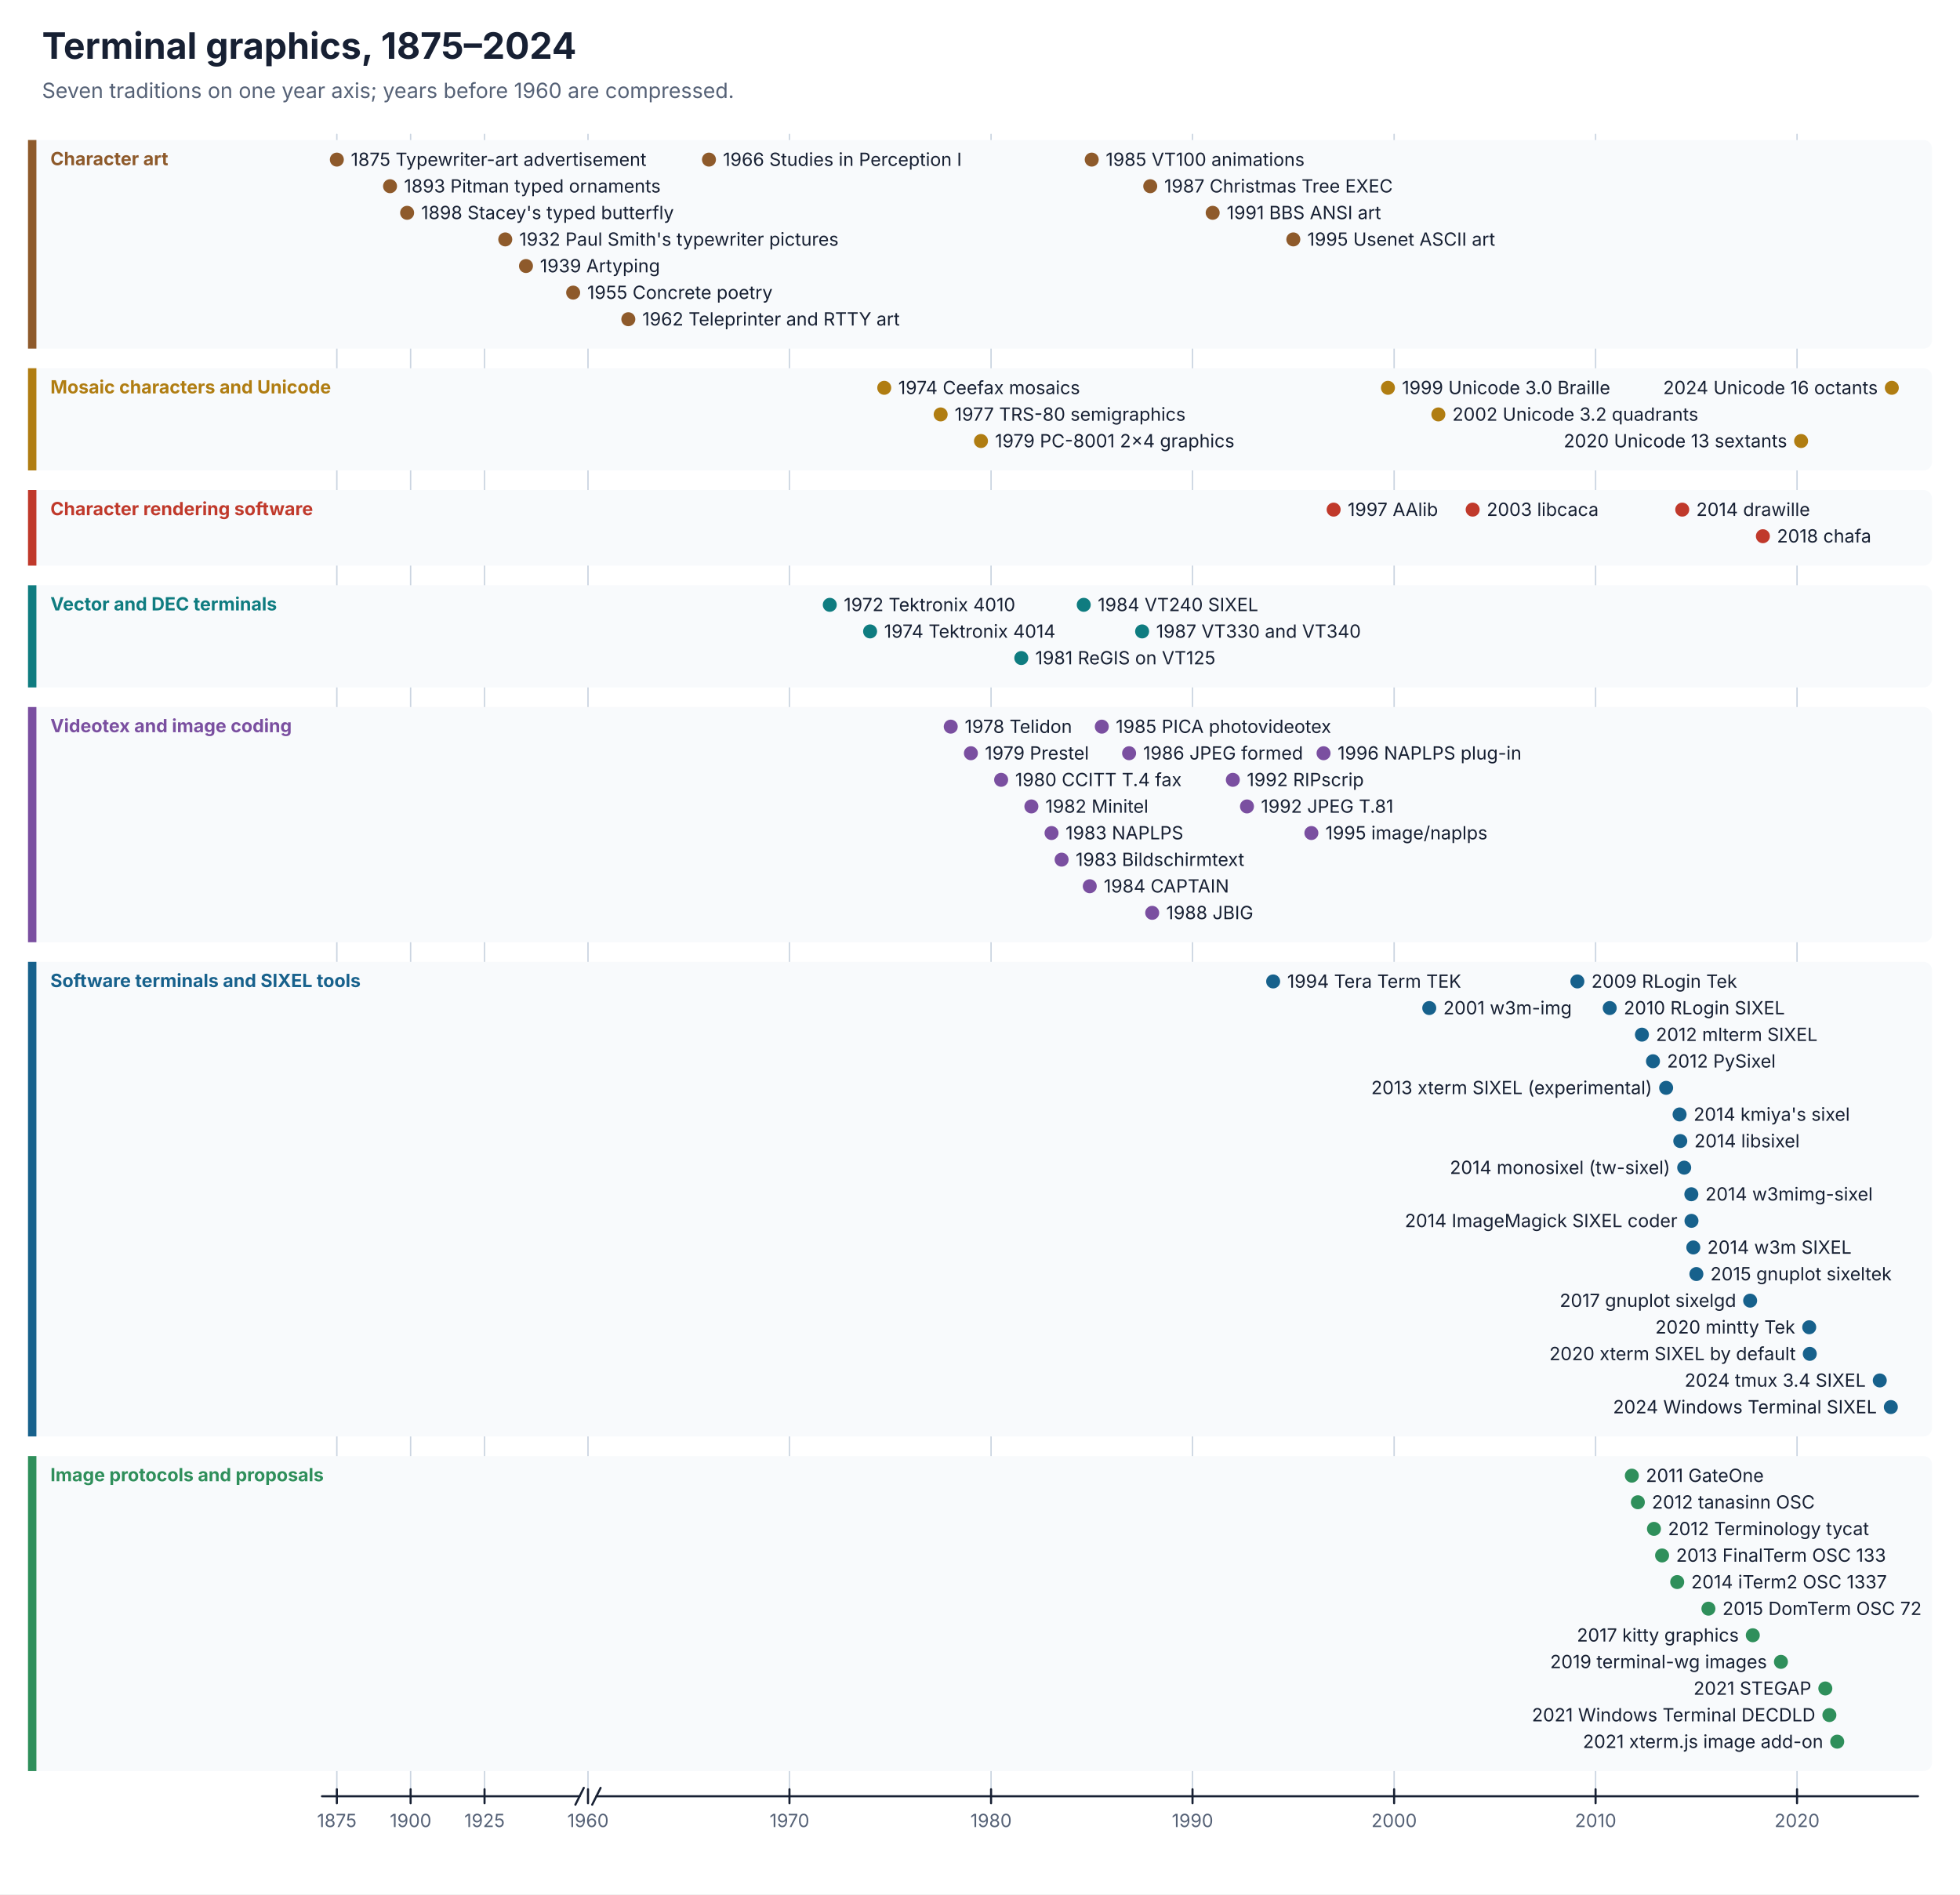
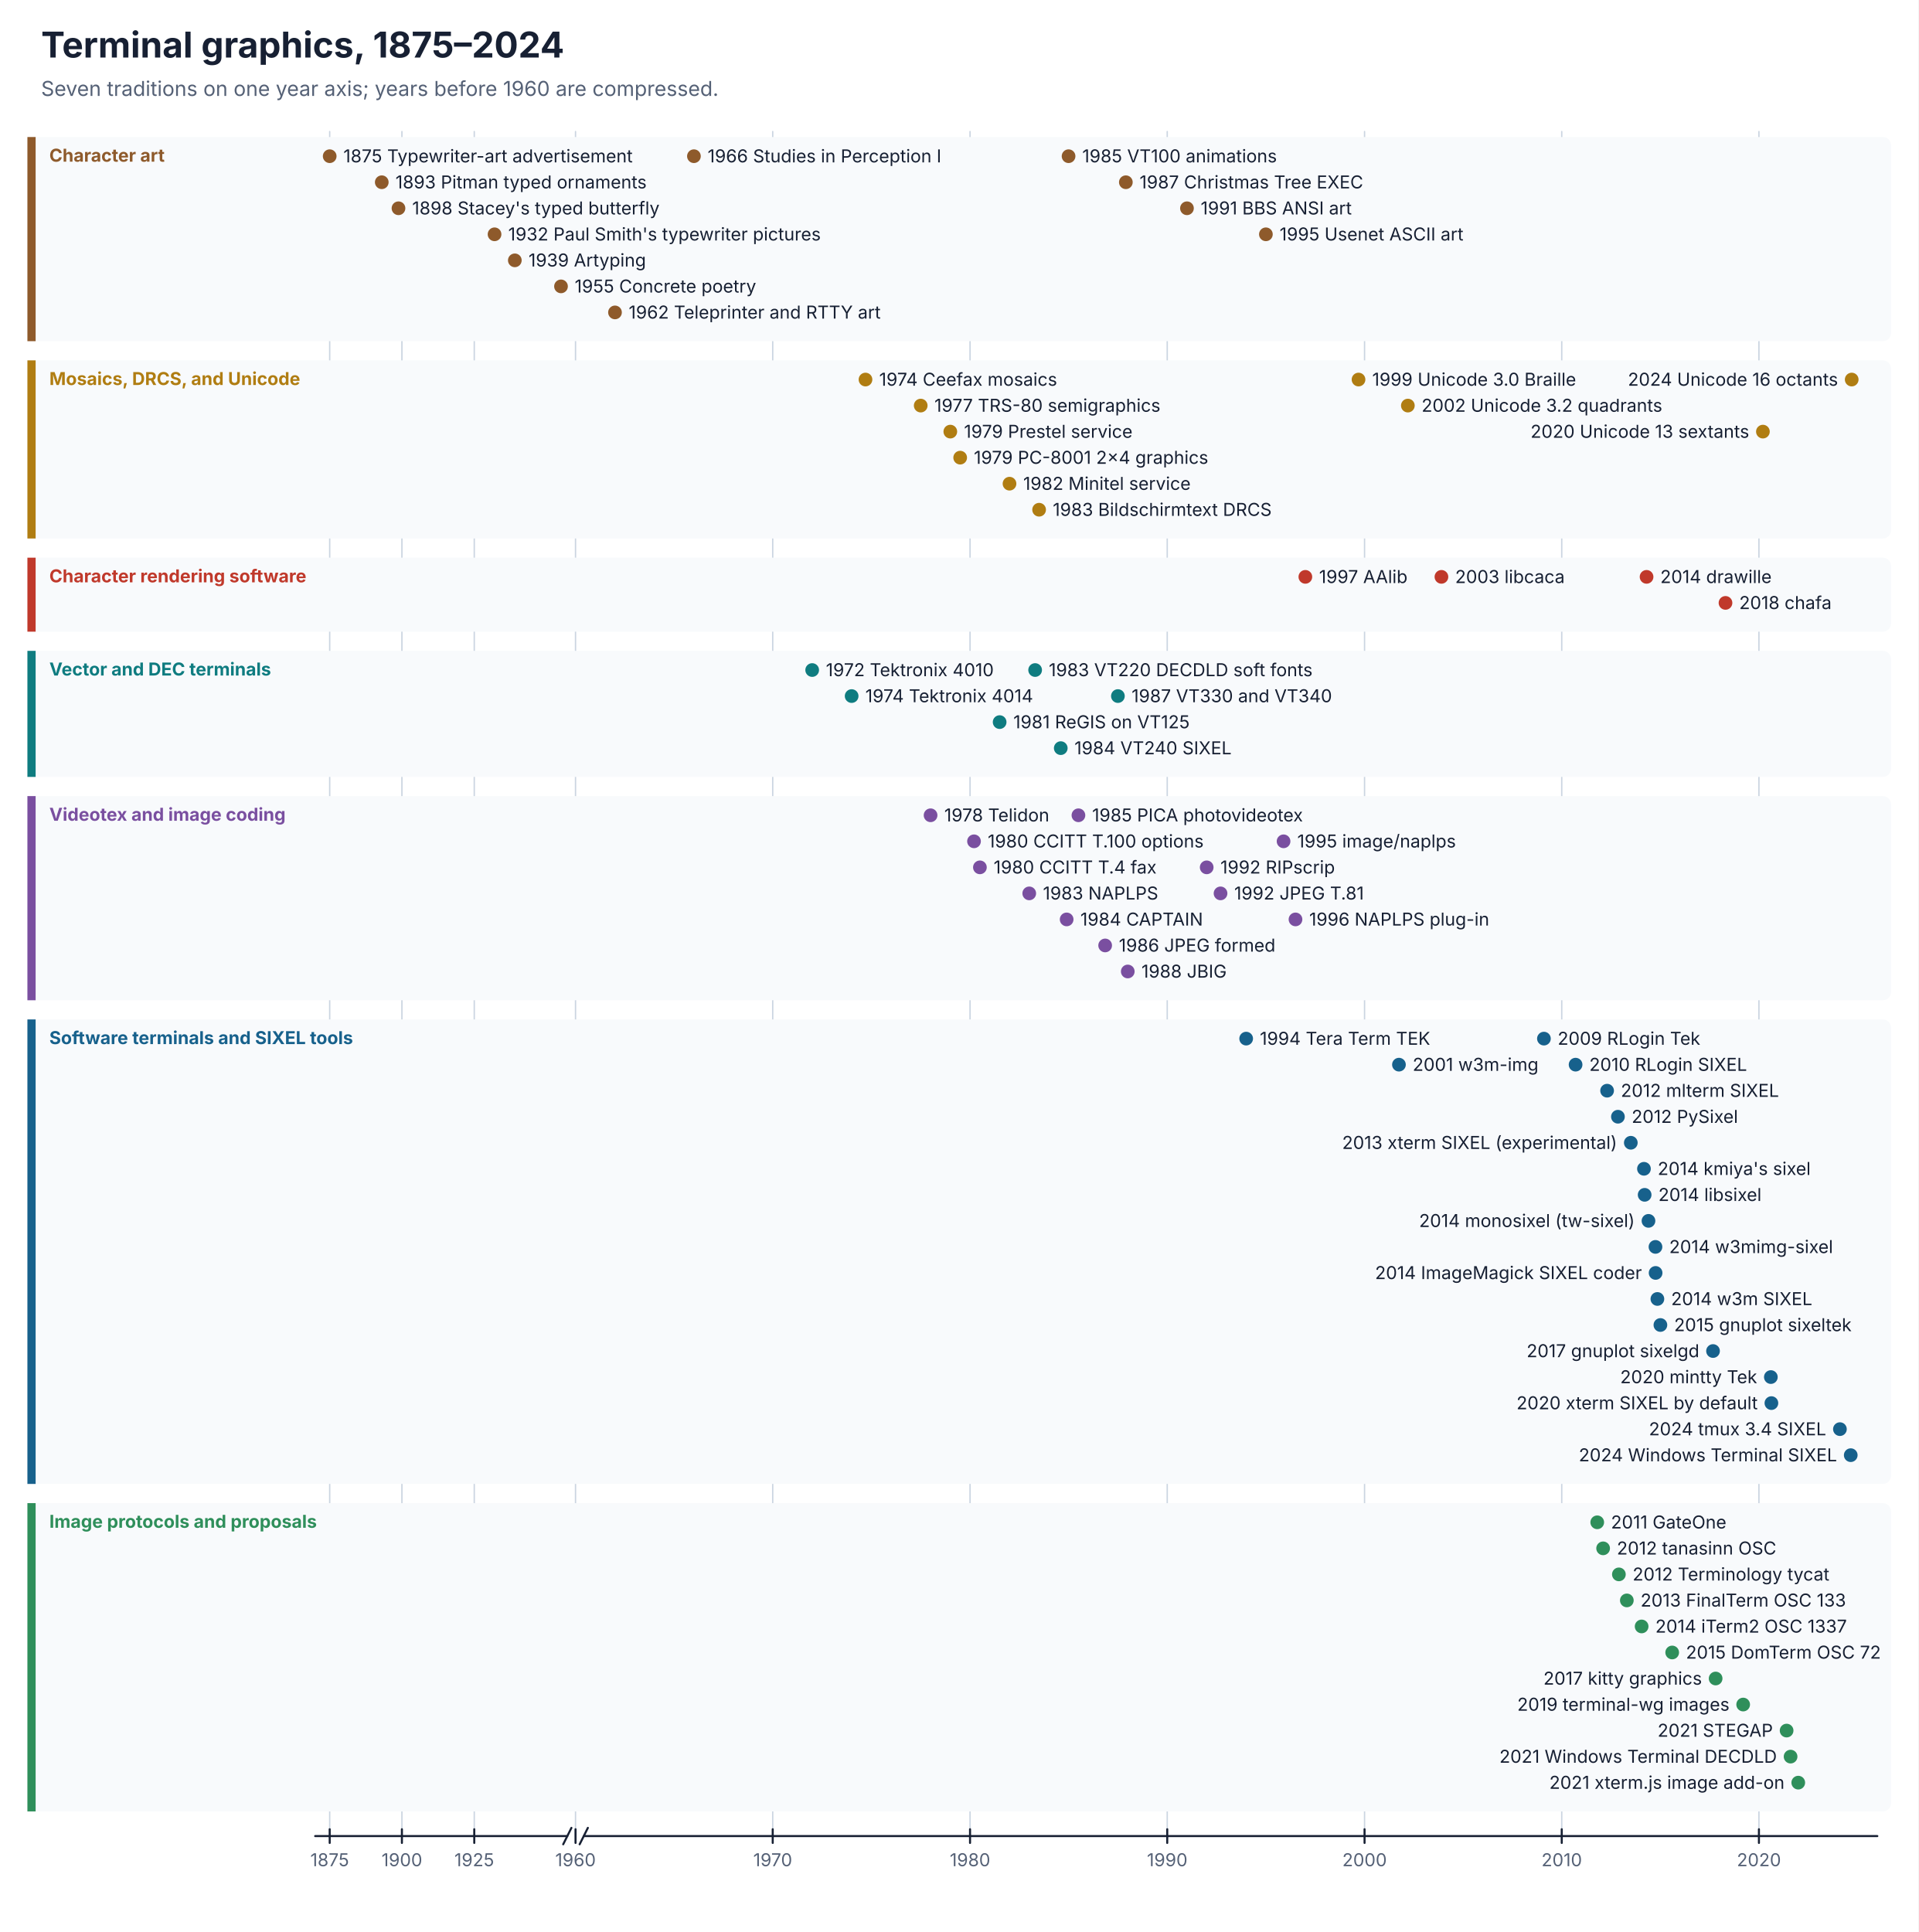
- <svg xmlns="http://www.w3.org/2000/svg" width="1400" height="1353" viewBox="0 0 1400 1353" role="img" aria-labelledby="figure-title figure-description">
+ <svg xmlns="http://www.w3.org/2000/svg" width="1400" height="1410" viewBox="0 0 1400 1410" role="img" aria-labelledby="figure-title figure-description">
  <defs>
    <marker id="arrow-blue" viewBox="0 0 10 10" refX="9" refY="5" markerWidth="7" markerHeight="7" orient="auto-start-reverse">
      <path d="M 0 0 L 10 5 L 0 10 z" fill="context-stroke" />
    </marker>
    <marker id="arrow-magenta" viewBox="0 0 10 10" refX="9" refY="5" markerWidth="7" markerHeight="7" orient="auto-start-reverse">
      <path d="M 0 0 L 10 5 L 0 10 z" fill="context-stroke" />
    </marker>
    <marker id="arrow-gold" viewBox="0 0 10 10" refX="9" refY="5" markerWidth="7" markerHeight="7" orient="auto-start-reverse">
      <path d="M 0 0 L 10 5 L 0 10 z" fill="context-stroke" />
    </marker>
    <filter id="card-shadow" x="-10%" y="-10%" width="120%" height="130%">
      <feDropShadow dx="0" dy="5" stdDeviation="7" flood-color="#172033" flood-opacity="0.10" />
    </filter>
  </defs>
-   <rect x="0.0" y="0.0" width="1400.0" height="1353.0" fill="#FFFFFF" stroke="none" />
+   <rect x="0.0" y="0.0" width="1400.0" height="1410.0" fill="#FFFFFF" stroke="none" />
  <text x="30.0" y="42.0" fill="#172033" font-size="26" font-weight="700" font-family="system-ui, -apple-system, sans-serif" text-anchor="start">Terminal graphics, 1875–2024</text>
  <text x="30.0" y="70.0" fill="#556176" font-size="15" font-weight="400" font-family="system-ui, -apple-system, sans-serif" text-anchor="start">Seven traditions on one year axis; years before 1960 are compressed.</text>
-   <line x1="240.6" y1="96.0" x2="240.6" y2="1283.0" stroke="#CBD5E1" stroke-width="1.0" stroke-linecap="round" />
-   <line x1="240.6" y1="1278.0" x2="240.6" y2="1288.0" stroke="#172033" stroke-width="1.5" stroke-linecap="round" />
-   <text x="240.6" y="1305.0" fill="#556176" font-size="13" font-weight="400" font-family="system-ui, -apple-system, sans-serif" text-anchor="middle">1875</text>
-   <line x1="293.3" y1="96.0" x2="293.3" y2="1283.0" stroke="#CBD5E1" stroke-width="1.0" stroke-linecap="round" />
-   <line x1="293.3" y1="1278.0" x2="293.3" y2="1288.0" stroke="#172033" stroke-width="1.5" stroke-linecap="round" />
-   <text x="293.3" y="1305.0" fill="#556176" font-size="13" font-weight="400" font-family="system-ui, -apple-system, sans-serif" text-anchor="middle">1900</text>
-   <line x1="346.1" y1="96.0" x2="346.1" y2="1283.0" stroke="#CBD5E1" stroke-width="1.0" stroke-linecap="round" />
-   <line x1="346.1" y1="1278.0" x2="346.1" y2="1288.0" stroke="#172033" stroke-width="1.5" stroke-linecap="round" />
-   <text x="346.1" y="1305.0" fill="#556176" font-size="13" font-weight="400" font-family="system-ui, -apple-system, sans-serif" text-anchor="middle">1925</text>
-   <line x1="420.0" y1="96.0" x2="420.0" y2="1283.0" stroke="#CBD5E1" stroke-width="1.0" stroke-linecap="round" />
-   <line x1="420.0" y1="1278.0" x2="420.0" y2="1288.0" stroke="#172033" stroke-width="1.5" stroke-linecap="round" />
-   <text x="420.0" y="1305.0" fill="#556176" font-size="13" font-weight="400" font-family="system-ui, -apple-system, sans-serif" text-anchor="middle">1960</text>
-   <line x1="563.9" y1="96.0" x2="563.9" y2="1283.0" stroke="#CBD5E1" stroke-width="1.0" stroke-linecap="round" />
-   <line x1="563.9" y1="1278.0" x2="563.9" y2="1288.0" stroke="#172033" stroke-width="1.5" stroke-linecap="round" />
-   <text x="563.9" y="1305.0" fill="#556176" font-size="13" font-weight="400" font-family="system-ui, -apple-system, sans-serif" text-anchor="middle">1970</text>
-   <line x1="707.9" y1="96.0" x2="707.9" y2="1283.0" stroke="#CBD5E1" stroke-width="1.0" stroke-linecap="round" />
-   <line x1="707.9" y1="1278.0" x2="707.9" y2="1288.0" stroke="#172033" stroke-width="1.5" stroke-linecap="round" />
-   <text x="707.9" y="1305.0" fill="#556176" font-size="13" font-weight="400" font-family="system-ui, -apple-system, sans-serif" text-anchor="middle">1980</text>
-   <line x1="851.8" y1="96.0" x2="851.8" y2="1283.0" stroke="#CBD5E1" stroke-width="1.0" stroke-linecap="round" />
-   <line x1="851.8" y1="1278.0" x2="851.8" y2="1288.0" stroke="#172033" stroke-width="1.5" stroke-linecap="round" />
-   <text x="851.8" y="1305.0" fill="#556176" font-size="13" font-weight="400" font-family="system-ui, -apple-system, sans-serif" text-anchor="middle">1990</text>
-   <line x1="995.8" y1="96.0" x2="995.8" y2="1283.0" stroke="#CBD5E1" stroke-width="1.0" stroke-linecap="round" />
-   <line x1="995.8" y1="1278.0" x2="995.8" y2="1288.0" stroke="#172033" stroke-width="1.5" stroke-linecap="round" />
-   <text x="995.8" y="1305.0" fill="#556176" font-size="13" font-weight="400" font-family="system-ui, -apple-system, sans-serif" text-anchor="middle">2000</text>
-   <line x1="1139.7" y1="96.0" x2="1139.7" y2="1283.0" stroke="#CBD5E1" stroke-width="1.0" stroke-linecap="round" />
-   <line x1="1139.7" y1="1278.0" x2="1139.7" y2="1288.0" stroke="#172033" stroke-width="1.5" stroke-linecap="round" />
-   <text x="1139.7" y="1305.0" fill="#556176" font-size="13" font-weight="400" font-family="system-ui, -apple-system, sans-serif" text-anchor="middle">2010</text>
-   <line x1="1283.6" y1="96.0" x2="1283.6" y2="1283.0" stroke="#CBD5E1" stroke-width="1.0" stroke-linecap="round" />
-   <line x1="1283.6" y1="1278.0" x2="1283.6" y2="1288.0" stroke="#172033" stroke-width="1.5" stroke-linecap="round" />
-   <text x="1283.6" y="1305.0" fill="#556176" font-size="13" font-weight="400" font-family="system-ui, -apple-system, sans-serif" text-anchor="middle">2020</text>
-   <line x1="230.0" y1="1283.0" x2="414.0" y2="1283.0" stroke="#172033" stroke-width="1.5" stroke-linecap="round" />
-   <line x1="426.0" y1="1283.0" x2="1370.0" y2="1283.0" stroke="#172033" stroke-width="1.5" stroke-linecap="round" />
-   <line x1="411.0" y1="1289.0" x2="417.0" y2="1277.0" stroke="#172033" stroke-width="1.5" stroke-linecap="round" />
-   <line x1="423.0" y1="1289.0" x2="429.0" y2="1277.0" stroke="#172033" stroke-width="1.5" stroke-linecap="round" />
+   <line x1="240.6" y1="96.0" x2="240.6" y2="1340.0" stroke="#CBD5E1" stroke-width="1.0" stroke-linecap="round" />
+   <line x1="240.6" y1="1335.0" x2="240.6" y2="1345.0" stroke="#172033" stroke-width="1.5" stroke-linecap="round" />
+   <text x="240.6" y="1362.0" fill="#556176" font-size="13" font-weight="400" font-family="system-ui, -apple-system, sans-serif" text-anchor="middle">1875</text>
+   <line x1="293.3" y1="96.0" x2="293.3" y2="1340.0" stroke="#CBD5E1" stroke-width="1.0" stroke-linecap="round" />
+   <line x1="293.3" y1="1335.0" x2="293.3" y2="1345.0" stroke="#172033" stroke-width="1.5" stroke-linecap="round" />
+   <text x="293.3" y="1362.0" fill="#556176" font-size="13" font-weight="400" font-family="system-ui, -apple-system, sans-serif" text-anchor="middle">1900</text>
+   <line x1="346.1" y1="96.0" x2="346.1" y2="1340.0" stroke="#CBD5E1" stroke-width="1.0" stroke-linecap="round" />
+   <line x1="346.1" y1="1335.0" x2="346.1" y2="1345.0" stroke="#172033" stroke-width="1.5" stroke-linecap="round" />
+   <text x="346.1" y="1362.0" fill="#556176" font-size="13" font-weight="400" font-family="system-ui, -apple-system, sans-serif" text-anchor="middle">1925</text>
+   <line x1="420.0" y1="96.0" x2="420.0" y2="1340.0" stroke="#CBD5E1" stroke-width="1.0" stroke-linecap="round" />
+   <line x1="420.0" y1="1335.0" x2="420.0" y2="1345.0" stroke="#172033" stroke-width="1.5" stroke-linecap="round" />
+   <text x="420.0" y="1362.0" fill="#556176" font-size="13" font-weight="400" font-family="system-ui, -apple-system, sans-serif" text-anchor="middle">1960</text>
+   <line x1="563.9" y1="96.0" x2="563.9" y2="1340.0" stroke="#CBD5E1" stroke-width="1.0" stroke-linecap="round" />
+   <line x1="563.9" y1="1335.0" x2="563.9" y2="1345.0" stroke="#172033" stroke-width="1.5" stroke-linecap="round" />
+   <text x="563.9" y="1362.0" fill="#556176" font-size="13" font-weight="400" font-family="system-ui, -apple-system, sans-serif" text-anchor="middle">1970</text>
+   <line x1="707.9" y1="96.0" x2="707.9" y2="1340.0" stroke="#CBD5E1" stroke-width="1.0" stroke-linecap="round" />
+   <line x1="707.9" y1="1335.0" x2="707.9" y2="1345.0" stroke="#172033" stroke-width="1.5" stroke-linecap="round" />
+   <text x="707.9" y="1362.0" fill="#556176" font-size="13" font-weight="400" font-family="system-ui, -apple-system, sans-serif" text-anchor="middle">1980</text>
+   <line x1="851.8" y1="96.0" x2="851.8" y2="1340.0" stroke="#CBD5E1" stroke-width="1.0" stroke-linecap="round" />
+   <line x1="851.8" y1="1335.0" x2="851.8" y2="1345.0" stroke="#172033" stroke-width="1.5" stroke-linecap="round" />
+   <text x="851.8" y="1362.0" fill="#556176" font-size="13" font-weight="400" font-family="system-ui, -apple-system, sans-serif" text-anchor="middle">1990</text>
+   <line x1="995.8" y1="96.0" x2="995.8" y2="1340.0" stroke="#CBD5E1" stroke-width="1.0" stroke-linecap="round" />
+   <line x1="995.8" y1="1335.0" x2="995.8" y2="1345.0" stroke="#172033" stroke-width="1.5" stroke-linecap="round" />
+   <text x="995.8" y="1362.0" fill="#556176" font-size="13" font-weight="400" font-family="system-ui, -apple-system, sans-serif" text-anchor="middle">2000</text>
+   <line x1="1139.7" y1="96.0" x2="1139.7" y2="1340.0" stroke="#CBD5E1" stroke-width="1.0" stroke-linecap="round" />
+   <line x1="1139.7" y1="1335.0" x2="1139.7" y2="1345.0" stroke="#172033" stroke-width="1.5" stroke-linecap="round" />
+   <text x="1139.7" y="1362.0" fill="#556176" font-size="13" font-weight="400" font-family="system-ui, -apple-system, sans-serif" text-anchor="middle">2010</text>
+   <line x1="1283.6" y1="96.0" x2="1283.6" y2="1340.0" stroke="#CBD5E1" stroke-width="1.0" stroke-linecap="round" />
+   <line x1="1283.6" y1="1335.0" x2="1283.6" y2="1345.0" stroke="#172033" stroke-width="1.5" stroke-linecap="round" />
+   <text x="1283.6" y="1362.0" fill="#556176" font-size="13" font-weight="400" font-family="system-ui, -apple-system, sans-serif" text-anchor="middle">2020</text>
+   <line x1="230.0" y1="1340.0" x2="414.0" y2="1340.0" stroke="#172033" stroke-width="1.5" stroke-linecap="round" />
+   <line x1="426.0" y1="1340.0" x2="1370.0" y2="1340.0" stroke="#172033" stroke-width="1.5" stroke-linecap="round" />
+   <line x1="411.0" y1="1346.0" x2="417.0" y2="1334.0" stroke="#172033" stroke-width="1.5" stroke-linecap="round" />
+   <line x1="423.0" y1="1346.0" x2="429.0" y2="1334.0" stroke="#172033" stroke-width="1.5" stroke-linecap="round" />
  <rect x="20.0" y="100.0" width="1360.0" height="149.0" rx="6.0" fill="#f8fafc" stroke="none" />
  <rect x="20.0" y="100.0" width="6.0" height="149.0" fill="#8e5a2b" />
  <text x="36.0" y="118.0" fill="#8e5a2b" font-size="13" font-weight="700" font-family="system-ui, -apple-system, sans-serif" text-anchor="start">Character art</text>
  <circle cx="240.6" cy="114.0" r="5" fill="#8e5a2b" />
  <text x="250.6" y="118.5" fill="#172033" font-size="13" font-weight="400" font-family="system-ui, -apple-system, sans-serif" text-anchor="start">1875 Typewriter-art advertisement</text>
  <circle cx="278.6" cy="133.0" r="5" fill="#8e5a2b" />
  <text x="288.6" y="137.5" fill="#172033" font-size="13" font-weight="400" font-family="system-ui, -apple-system, sans-serif" text-anchor="start">1893 Pitman typed ornaments</text>
  <circle cx="290.8" cy="152.0" r="5" fill="#8e5a2b" />
  <text x="300.8" y="156.5" fill="#172033" font-size="13" font-weight="400" font-family="system-ui, -apple-system, sans-serif" text-anchor="start">1898 Stacey's typed butterfly</text>
  <circle cx="360.9" cy="171.0" r="5" fill="#8e5a2b" />
  <text x="370.9" y="175.5" fill="#172033" font-size="13" font-weight="400" font-family="system-ui, -apple-system, sans-serif" text-anchor="start">1932 Paul Smith's typewriter pictures</text>
  <circle cx="375.7" cy="190.0" r="5" fill="#8e5a2b" />
  <text x="385.7" y="194.5" fill="#172033" font-size="13" font-weight="400" font-family="system-ui, -apple-system, sans-serif" text-anchor="start">1939 Artyping</text>
  <circle cx="409.4" cy="209.0" r="5" fill="#8e5a2b" />
  <text x="419.4" y="213.5" fill="#172033" font-size="13" font-weight="400" font-family="system-ui, -apple-system, sans-serif" text-anchor="start">1955 Concrete poetry</text>
  <circle cx="448.8" cy="228.0" r="5" fill="#8e5a2b" />
  <text x="458.8" y="232.5" fill="#172033" font-size="13" font-weight="400" font-family="system-ui, -apple-system, sans-serif" text-anchor="start">1962 Teleprinter and RTTY art</text>
  <circle cx="506.4" cy="114.0" r="5" fill="#8e5a2b" />
  <text x="516.4" y="118.5" fill="#172033" font-size="13" font-weight="400" font-family="system-ui, -apple-system, sans-serif" text-anchor="start">1966 Studies in Perception I</text>
  <circle cx="779.8" cy="114.0" r="5" fill="#8e5a2b" />
  <text x="789.8" y="118.5" fill="#172033" font-size="13" font-weight="400" font-family="system-ui, -apple-system, sans-serif" text-anchor="start">1985 VT100 animations</text>
  <circle cx="821.6" cy="133.0" r="5" fill="#8e5a2b" />
  <text x="831.6" y="137.5" fill="#172033" font-size="13" font-weight="400" font-family="system-ui, -apple-system, sans-serif" text-anchor="start">1987 Christmas Tree EXEC</text>
  <circle cx="866.2" cy="152.0" r="5" fill="#8e5a2b" />
  <text x="876.2" y="156.5" fill="#172033" font-size="13" font-weight="400" font-family="system-ui, -apple-system, sans-serif" text-anchor="start">1991 BBS ANSI art</text>
  <circle cx="923.8" cy="171.0" r="5" fill="#8e5a2b" />
  <text x="933.8" y="175.5" fill="#172033" font-size="13" font-weight="400" font-family="system-ui, -apple-system, sans-serif" text-anchor="start">1995 Usenet ASCII art</text>
-   <rect x="20.0" y="263.0" width="1360.0" height="73.0" rx="6.0" fill="#f8fafc" stroke="none" />
-   <rect x="20.0" y="263.0" width="6.0" height="73.0" fill="#b07d12" />
-   <text x="36.0" y="281.0" fill="#b07d12" font-size="13" font-weight="700" font-family="system-ui, -apple-system, sans-serif" text-anchor="start">Mosaic characters and Unicode</text>
+   <rect x="20.0" y="263.0" width="1360.0" height="130.0" rx="6.0" fill="#f8fafc" stroke="none" />
+   <rect x="20.0" y="263.0" width="6.0" height="130.0" fill="#b07d12" />
+   <text x="36.0" y="281.0" fill="#b07d12" font-size="13" font-weight="700" font-family="system-ui, -apple-system, sans-serif" text-anchor="start">Mosaics, DRCS, and Unicode</text>
  <circle cx="631.6" cy="277.0" r="5" fill="#b07d12" />
  <text x="641.6" y="281.5" fill="#172033" font-size="13" font-weight="400" font-family="system-ui, -apple-system, sans-serif" text-anchor="start">1974 Ceefax mosaics</text>
  <circle cx="671.9" cy="296.0" r="5" fill="#b07d12" />
  <text x="681.9" y="300.5" fill="#172033" font-size="13" font-weight="400" font-family="system-ui, -apple-system, sans-serif" text-anchor="start">1977 TRS-80 semigraphics</text>
-   <circle cx="700.7" cy="315.0" r="5" fill="#b07d12" />
-   <text x="710.7" y="319.5" fill="#172033" font-size="13" font-weight="400" font-family="system-ui, -apple-system, sans-serif" text-anchor="start">1979 PC-8001 2×4 graphics</text>
+   <circle cx="693.5" cy="315.0" r="5" fill="#b07d12" />
+   <text x="703.5" y="319.5" fill="#172033" font-size="13" font-weight="400" font-family="system-ui, -apple-system, sans-serif" text-anchor="start">1979 Prestel service</text>
+   <circle cx="700.7" cy="334.0" r="5" fill="#b07d12" />
+   <text x="710.7" y="338.5" fill="#172033" font-size="13" font-weight="400" font-family="system-ui, -apple-system, sans-serif" text-anchor="start">1979 PC-8001 2×4 graphics</text>
+   <circle cx="736.7" cy="353.0" r="5" fill="#b07d12" />
+   <text x="746.7" y="357.5" fill="#172033" font-size="13" font-weight="400" font-family="system-ui, -apple-system, sans-serif" text-anchor="start">1982 Minitel service</text>
+   <circle cx="758.3" cy="372.0" r="5" fill="#b07d12" />
+   <text x="768.3" y="376.5" fill="#172033" font-size="13" font-weight="400" font-family="system-ui, -apple-system, sans-serif" text-anchor="start">1983 Bildschirmtext DRCS</text>
  <circle cx="991.4" cy="277.0" r="5" fill="#b07d12" />
  <text x="1001.4" y="281.5" fill="#172033" font-size="13" font-weight="400" font-family="system-ui, -apple-system, sans-serif" text-anchor="start">1999 Unicode 3.0 Braille</text>
  <circle cx="1027.4" cy="296.0" r="5" fill="#b07d12" />
  <text x="1037.4" y="300.5" fill="#172033" font-size="13" font-weight="400" font-family="system-ui, -apple-system, sans-serif" text-anchor="start">2002 Unicode 3.2 quadrants</text>
  <circle cx="1286.5" cy="315.0" r="5" fill="#b07d12" />
  <text x="1276.5" y="319.5" fill="#172033" font-size="13" font-weight="400" font-family="system-ui, -apple-system, sans-serif" text-anchor="end">2020 Unicode 13 sextants</text>
  <circle cx="1351.3" cy="277.0" r="5" fill="#b07d12" />
  <text x="1341.3" y="281.5" fill="#172033" font-size="13" font-weight="400" font-family="system-ui, -apple-system, sans-serif" text-anchor="end">2024 Unicode 16 octants</text>
-   <rect x="20.0" y="350.0" width="1360.0" height="54.0" rx="6.0" fill="#f8fafc" stroke="none" />
-   <rect x="20.0" y="350.0" width="6.0" height="54.0" fill="#c0392b" />
-   <text x="36.0" y="368.0" fill="#c0392b" font-size="13" font-weight="700" font-family="system-ui, -apple-system, sans-serif" text-anchor="start">Character rendering software</text>
-   <circle cx="952.6" cy="364.0" r="5" fill="#c0392b" />
-   <text x="962.6" y="368.5" fill="#172033" font-size="13" font-weight="400" font-family="system-ui, -apple-system, sans-serif" text-anchor="start">1997 AAlib</text>
-   <circle cx="1051.9" cy="364.0" r="5" fill="#c0392b" />
-   <text x="1061.9" y="368.5" fill="#172033" font-size="13" font-weight="400" font-family="system-ui, -apple-system, sans-serif" text-anchor="start">2003 libcaca</text>
-   <circle cx="1201.6" cy="364.0" r="5" fill="#c0392b" />
-   <text x="1211.6" y="368.5" fill="#172033" font-size="13" font-weight="400" font-family="system-ui, -apple-system, sans-serif" text-anchor="start">2014 drawille</text>
-   <circle cx="1259.2" cy="383.0" r="5" fill="#c0392b" />
-   <text x="1269.2" y="387.5" fill="#172033" font-size="13" font-weight="400" font-family="system-ui, -apple-system, sans-serif" text-anchor="start">2018 chafa</text>
-   <rect x="20.0" y="418.0" width="1360.0" height="73.0" rx="6.0" fill="#f8fafc" stroke="none" />
-   <rect x="20.0" y="418.0" width="6.0" height="73.0" fill="#0f7c80" />
-   <text x="36.0" y="436.0" fill="#0f7c80" font-size="13" font-weight="700" font-family="system-ui, -apple-system, sans-serif" text-anchor="start">Vector and DEC terminals</text>
-   <circle cx="592.7" cy="432.0" r="5" fill="#0f7c80" />
-   <text x="602.7" y="436.5" fill="#172033" font-size="13" font-weight="400" font-family="system-ui, -apple-system, sans-serif" text-anchor="start">1972 Tektronix 4010</text>
-   <circle cx="621.5" cy="451.0" r="5" fill="#0f7c80" />
-   <text x="631.5" y="455.5" fill="#172033" font-size="13" font-weight="400" font-family="system-ui, -apple-system, sans-serif" text-anchor="start">1974 Tektronix 4014</text>
-   <circle cx="729.5" cy="470.0" r="5" fill="#0f7c80" />
-   <text x="739.5" y="474.5" fill="#172033" font-size="13" font-weight="400" font-family="system-ui, -apple-system, sans-serif" text-anchor="start">1981 ReGIS on VT125</text>
-   <circle cx="774.1" cy="432.0" r="5" fill="#0f7c80" />
-   <text x="784.1" y="436.5" fill="#172033" font-size="13" font-weight="400" font-family="system-ui, -apple-system, sans-serif" text-anchor="start">1984 VT240 SIXEL</text>
-   <circle cx="815.8" cy="451.0" r="5" fill="#0f7c80" />
-   <text x="825.8" y="455.5" fill="#172033" font-size="13" font-weight="400" font-family="system-ui, -apple-system, sans-serif" text-anchor="start">1987 VT330 and VT340</text>
-   <rect x="20.0" y="505.0" width="1360.0" height="168.0" rx="6.0" fill="#f8fafc" stroke="none" />
-   <rect x="20.0" y="505.0" width="6.0" height="168.0" fill="#7a4fa0" />
-   <text x="36.0" y="523.0" fill="#7a4fa0" font-size="13" font-weight="700" font-family="system-ui, -apple-system, sans-serif" text-anchor="start">Videotex and image coding</text>
-   <circle cx="679.1" cy="519.0" r="5" fill="#7a4fa0" />
-   <text x="689.1" y="523.5" fill="#172033" font-size="13" font-weight="400" font-family="system-ui, -apple-system, sans-serif" text-anchor="start">1978 Telidon</text>
-   <circle cx="693.5" cy="538.0" r="5" fill="#7a4fa0" />
-   <text x="703.5" y="542.5" fill="#172033" font-size="13" font-weight="400" font-family="system-ui, -apple-system, sans-serif" text-anchor="start">1979 Prestel</text>
-   <circle cx="715.1" cy="557.0" r="5" fill="#7a4fa0" />
-   <text x="725.1" y="561.5" fill="#172033" font-size="13" font-weight="400" font-family="system-ui, -apple-system, sans-serif" text-anchor="start">1980 CCITT T.4 fax</text>
-   <circle cx="736.7" cy="576.0" r="5" fill="#7a4fa0" />
-   <text x="746.7" y="580.5" fill="#172033" font-size="13" font-weight="400" font-family="system-ui, -apple-system, sans-serif" text-anchor="start">1982 Minitel</text>
-   <circle cx="751.1" cy="595.0" r="5" fill="#7a4fa0" />
-   <text x="761.1" y="599.5" fill="#172033" font-size="13" font-weight="400" font-family="system-ui, -apple-system, sans-serif" text-anchor="start">1983 NAPLPS</text>
-   <circle cx="758.3" cy="614.0" r="5" fill="#7a4fa0" />
-   <text x="768.3" y="618.5" fill="#172033" font-size="13" font-weight="400" font-family="system-ui, -apple-system, sans-serif" text-anchor="start">1983 Bildschirmtext</text>
-   <circle cx="778.4" cy="633.0" r="5" fill="#7a4fa0" />
-   <text x="788.4" y="637.5" fill="#172033" font-size="13" font-weight="400" font-family="system-ui, -apple-system, sans-serif" text-anchor="start">1984 CAPTAIN</text>
-   <circle cx="787.0" cy="519.0" r="5" fill="#7a4fa0" />
-   <text x="797.0" y="523.5" fill="#172033" font-size="13" font-weight="400" font-family="system-ui, -apple-system, sans-serif" text-anchor="start">1985 PICA photovideotex</text>
-   <circle cx="806.5" cy="538.0" r="5" fill="#7a4fa0" />
-   <text x="816.5" y="542.5" fill="#172033" font-size="13" font-weight="400" font-family="system-ui, -apple-system, sans-serif" text-anchor="start">1986 JPEG formed</text>
-   <circle cx="823.0" cy="652.0" r="5" fill="#7a4fa0" />
-   <text x="833.0" y="656.5" fill="#172033" font-size="13" font-weight="400" font-family="system-ui, -apple-system, sans-serif" text-anchor="start">1988 JBIG</text>
-   <circle cx="880.6" cy="557.0" r="5" fill="#7a4fa0" />
-   <text x="890.6" y="561.5" fill="#172033" font-size="13" font-weight="400" font-family="system-ui, -apple-system, sans-serif" text-anchor="start">1992 RIPscrip</text>
-   <circle cx="890.7" cy="576.0" r="5" fill="#7a4fa0" />
-   <text x="900.7" y="580.5" fill="#172033" font-size="13" font-weight="400" font-family="system-ui, -apple-system, sans-serif" text-anchor="start">1992 JPEG T.81</text>
-   <circle cx="936.7" cy="595.0" r="5" fill="#7a4fa0" />
-   <text x="946.7" y="599.5" fill="#172033" font-size="13" font-weight="400" font-family="system-ui, -apple-system, sans-serif" text-anchor="start">1995 image/naplps</text>
-   <circle cx="945.4" cy="538.0" r="5" fill="#7a4fa0" />
-   <text x="955.4" y="542.5" fill="#172033" font-size="13" font-weight="400" font-family="system-ui, -apple-system, sans-serif" text-anchor="start">1996 NAPLPS plug-in</text>
-   <rect x="20.0" y="687.0" width="1360.0" height="339.0" rx="6.0" fill="#f8fafc" stroke="none" />
-   <rect x="20.0" y="687.0" width="6.0" height="339.0" fill="#17618c" />
-   <text x="36.0" y="705.0" fill="#17618c" font-size="13" font-weight="700" font-family="system-ui, -apple-system, sans-serif" text-anchor="start">Software terminals and SIXEL tools</text>
-   <circle cx="909.4" cy="701.0" r="5" fill="#17618c" />
-   <text x="919.4" y="705.5" fill="#172033" font-size="13" font-weight="400" font-family="system-ui, -apple-system, sans-serif" text-anchor="start">1994 Tera Term TEK</text>
-   <circle cx="1020.9" cy="720.0" r="5" fill="#17618c" />
-   <text x="1030.9" y="724.5" fill="#172033" font-size="13" font-weight="400" font-family="system-ui, -apple-system, sans-serif" text-anchor="start">2001 w3m-img</text>
-   <circle cx="1126.7" cy="701.0" r="5" fill="#17618c" />
-   <text x="1136.7" y="705.5" fill="#172033" font-size="13" font-weight="400" font-family="system-ui, -apple-system, sans-serif" text-anchor="start">2009 RLogin Tek</text>
-   <circle cx="1149.8" cy="720.0" r="5" fill="#17618c" />
-   <text x="1159.8" y="724.5" fill="#172033" font-size="13" font-weight="400" font-family="system-ui, -apple-system, sans-serif" text-anchor="start">2010 RLogin SIXEL</text>
-   <circle cx="1172.8" cy="739.0" r="5" fill="#17618c" />
-   <text x="1182.8" y="743.5" fill="#172033" font-size="13" font-weight="400" font-family="system-ui, -apple-system, sans-serif" text-anchor="start">2012 mlterm SIXEL</text>
-   <circle cx="1180.7" cy="758.0" r="5" fill="#17618c" />
-   <text x="1190.7" y="762.5" fill="#172033" font-size="13" font-weight="400" font-family="system-ui, -apple-system, sans-serif" text-anchor="start">2012 PySixel</text>
-   <circle cx="1190.1" cy="777.0" r="5" fill="#17618c" />
-   <text x="1180.1" y="781.5" fill="#172033" font-size="13" font-weight="400" font-family="system-ui, -apple-system, sans-serif" text-anchor="end">2013 xterm SIXEL (experimental)</text>
-   <circle cx="1199.7" cy="796.0" r="5" fill="#17618c" />
-   <text x="1209.7" y="800.5" fill="#172033" font-size="13" font-weight="400" font-family="system-ui, -apple-system, sans-serif" text-anchor="start">2014 kmiya's sixel</text>
-   <circle cx="1200.2" cy="815.0" r="5" fill="#17618c" />
-   <text x="1210.2" y="819.5" fill="#172033" font-size="13" font-weight="400" font-family="system-ui, -apple-system, sans-serif" text-anchor="start">2014 libsixel</text>
-   <circle cx="1203.0" cy="834.0" r="5" fill="#17618c" />
-   <text x="1193.0" y="838.5" fill="#172033" font-size="13" font-weight="400" font-family="system-ui, -apple-system, sans-serif" text-anchor="end">2014 monosixel (tw-sixel)</text>
-   <circle cx="1208.1" cy="853.0" r="5" fill="#17618c" />
-   <text x="1218.1" y="857.5" fill="#172033" font-size="13" font-weight="400" font-family="system-ui, -apple-system, sans-serif" text-anchor="start">2014 w3mimg-sixel</text>
-   <circle cx="1208.2" cy="872.0" r="5" fill="#17618c" />
-   <text x="1198.2" y="876.5" fill="#172033" font-size="13" font-weight="400" font-family="system-ui, -apple-system, sans-serif" text-anchor="end">2014 ImageMagick SIXEL coder</text>
-   <circle cx="1209.5" cy="891.0" r="5" fill="#17618c" />
-   <text x="1219.5" y="895.5" fill="#172033" font-size="13" font-weight="400" font-family="system-ui, -apple-system, sans-serif" text-anchor="start">2014 w3m SIXEL</text>
-   <circle cx="1211.7" cy="910.0" r="5" fill="#17618c" />
-   <text x="1221.7" y="914.5" fill="#172033" font-size="13" font-weight="400" font-family="system-ui, -apple-system, sans-serif" text-anchor="start">2015 gnuplot sixeltek</text>
-   <circle cx="1250.1" cy="929.0" r="5" fill="#17618c" />
-   <text x="1240.1" y="933.5" fill="#172033" font-size="13" font-weight="400" font-family="system-ui, -apple-system, sans-serif" text-anchor="end">2017 gnuplot sixelgd</text>
-   <circle cx="1292.3" cy="948.0" r="5" fill="#17618c" />
-   <text x="1282.3" y="952.5" fill="#172033" font-size="13" font-weight="400" font-family="system-ui, -apple-system, sans-serif" text-anchor="end">2020 mintty Tek</text>
-   <circle cx="1292.7" cy="967.0" r="5" fill="#17618c" />
-   <text x="1282.7" y="971.5" fill="#172033" font-size="13" font-weight="400" font-family="system-ui, -apple-system, sans-serif" text-anchor="end">2020 xterm SIXEL by default</text>
-   <circle cx="1342.7" cy="986.0" r="5" fill="#17618c" />
-   <text x="1332.7" y="990.5" fill="#172033" font-size="13" font-weight="400" font-family="system-ui, -apple-system, sans-serif" text-anchor="end">2024 tmux 3.4 SIXEL</text>
-   <circle cx="1350.6" cy="1005.0" r="5" fill="#17618c" />
-   <text x="1340.6" y="1009.5" fill="#172033" font-size="13" font-weight="400" font-family="system-ui, -apple-system, sans-serif" text-anchor="end">2024 Windows Terminal SIXEL</text>
-   <rect x="20.0" y="1040.0" width="1360.0" height="225.0" rx="6.0" fill="#f8fafc" stroke="none" />
-   <rect x="20.0" y="1040.0" width="6.0" height="225.0" fill="#2f8f5b" />
-   <text x="36.0" y="1058.0" fill="#2f8f5b" font-size="13" font-weight="700" font-family="system-ui, -apple-system, sans-serif" text-anchor="start">Image protocols and proposals</text>
-   <circle cx="1165.6" cy="1054.0" r="5" fill="#2f8f5b" />
-   <text x="1175.6" y="1058.5" fill="#172033" font-size="13" font-weight="400" font-family="system-ui, -apple-system, sans-serif" text-anchor="start">2011 GateOne</text>
-   <circle cx="1169.9" cy="1073.0" r="5" fill="#2f8f5b" />
-   <text x="1179.9" y="1077.5" fill="#172033" font-size="13" font-weight="400" font-family="system-ui, -apple-system, sans-serif" text-anchor="start">2012 tanasinn OSC</text>
-   <circle cx="1181.4" cy="1092.0" r="5" fill="#2f8f5b" />
-   <text x="1191.4" y="1096.5" fill="#172033" font-size="13" font-weight="400" font-family="system-ui, -apple-system, sans-serif" text-anchor="start">2012 Terminology tycat</text>
-   <circle cx="1187.2" cy="1111.0" r="5" fill="#2f8f5b" />
-   <text x="1197.2" y="1115.5" fill="#172033" font-size="13" font-weight="400" font-family="system-ui, -apple-system, sans-serif" text-anchor="start">2013 FinalTerm OSC 133</text>
-   <circle cx="1198.0" cy="1130.0" r="5" fill="#2f8f5b" />
-   <text x="1208.0" y="1134.5" fill="#172033" font-size="13" font-weight="400" font-family="system-ui, -apple-system, sans-serif" text-anchor="start">2014 iTerm2 OSC 1337</text>
-   <circle cx="1220.3" cy="1149.0" r="5" fill="#2f8f5b" />
-   <text x="1230.3" y="1153.5" fill="#172033" font-size="13" font-weight="400" font-family="system-ui, -apple-system, sans-serif" text-anchor="start">2015 DomTerm OSC 72</text>
-   <circle cx="1252.0" cy="1168.0" r="5" fill="#2f8f5b" />
-   <text x="1242.0" y="1172.5" fill="#172033" font-size="13" font-weight="400" font-family="system-ui, -apple-system, sans-serif" text-anchor="end">2017 kitty graphics</text>
-   <circle cx="1272.1" cy="1187.0" r="5" fill="#2f8f5b" />
-   <text x="1262.1" y="1191.5" fill="#172033" font-size="13" font-weight="400" font-family="system-ui, -apple-system, sans-serif" text-anchor="end">2019 terminal-wg images</text>
-   <circle cx="1303.8" cy="1206.0" r="5" fill="#2f8f5b" />
-   <text x="1293.8" y="1210.5" fill="#172033" font-size="13" font-weight="400" font-family="system-ui, -apple-system, sans-serif" text-anchor="end">2021 STEGAP</text>
-   <circle cx="1306.7" cy="1225.0" r="5" fill="#2f8f5b" />
-   <text x="1296.7" y="1229.5" fill="#172033" font-size="13" font-weight="400" font-family="system-ui, -apple-system, sans-serif" text-anchor="end">2021 Windows Terminal DECDLD</text>
-   <circle cx="1312.3" cy="1244.0" r="5" fill="#2f8f5b" />
-   <text x="1302.3" y="1248.5" fill="#172033" font-size="13" font-weight="400" font-family="system-ui, -apple-system, sans-serif" text-anchor="end">2021 xterm.js image add-on</text>
+   <rect x="20.0" y="407.0" width="1360.0" height="54.0" rx="6.0" fill="#f8fafc" stroke="none" />
+   <rect x="20.0" y="407.0" width="6.0" height="54.0" fill="#c0392b" />
+   <text x="36.0" y="425.0" fill="#c0392b" font-size="13" font-weight="700" font-family="system-ui, -apple-system, sans-serif" text-anchor="start">Character rendering software</text>
+   <circle cx="952.6" cy="421.0" r="5" fill="#c0392b" />
+   <text x="962.6" y="425.5" fill="#172033" font-size="13" font-weight="400" font-family="system-ui, -apple-system, sans-serif" text-anchor="start">1997 AAlib</text>
+   <circle cx="1051.9" cy="421.0" r="5" fill="#c0392b" />
+   <text x="1061.9" y="425.5" fill="#172033" font-size="13" font-weight="400" font-family="system-ui, -apple-system, sans-serif" text-anchor="start">2003 libcaca</text>
+   <circle cx="1201.6" cy="421.0" r="5" fill="#c0392b" />
+   <text x="1211.6" y="425.5" fill="#172033" font-size="13" font-weight="400" font-family="system-ui, -apple-system, sans-serif" text-anchor="start">2014 drawille</text>
+   <circle cx="1259.2" cy="440.0" r="5" fill="#c0392b" />
+   <text x="1269.2" y="444.5" fill="#172033" font-size="13" font-weight="400" font-family="system-ui, -apple-system, sans-serif" text-anchor="start">2018 chafa</text>
+   <rect x="20.0" y="475.0" width="1360.0" height="92.0" rx="6.0" fill="#f8fafc" stroke="none" />
+   <rect x="20.0" y="475.0" width="6.0" height="92.0" fill="#0f7c80" />
+   <text x="36.0" y="493.0" fill="#0f7c80" font-size="13" font-weight="700" font-family="system-ui, -apple-system, sans-serif" text-anchor="start">Vector and DEC terminals</text>
+   <circle cx="592.7" cy="489.0" r="5" fill="#0f7c80" />
+   <text x="602.7" y="493.5" fill="#172033" font-size="13" font-weight="400" font-family="system-ui, -apple-system, sans-serif" text-anchor="start">1972 Tektronix 4010</text>
+   <circle cx="621.5" cy="508.0" r="5" fill="#0f7c80" />
+   <text x="631.5" y="512.5" fill="#172033" font-size="13" font-weight="400" font-family="system-ui, -apple-system, sans-serif" text-anchor="start">1974 Tektronix 4014</text>
+   <circle cx="729.5" cy="527.0" r="5" fill="#0f7c80" />
+   <text x="739.5" y="531.5" fill="#172033" font-size="13" font-weight="400" font-family="system-ui, -apple-system, sans-serif" text-anchor="start">1981 ReGIS on VT125</text>
+   <circle cx="755.4" cy="489.0" r="5" fill="#0f7c80" />
+   <text x="765.4" y="493.5" fill="#172033" font-size="13" font-weight="400" font-family="system-ui, -apple-system, sans-serif" text-anchor="start">1983 VT220 DECDLD soft fonts</text>
+   <circle cx="774.1" cy="546.0" r="5" fill="#0f7c80" />
+   <text x="784.1" y="550.5" fill="#172033" font-size="13" font-weight="400" font-family="system-ui, -apple-system, sans-serif" text-anchor="start">1984 VT240 SIXEL</text>
+   <circle cx="815.8" cy="508.0" r="5" fill="#0f7c80" />
+   <text x="825.8" y="512.5" fill="#172033" font-size="13" font-weight="400" font-family="system-ui, -apple-system, sans-serif" text-anchor="start">1987 VT330 and VT340</text>
+   <rect x="20.0" y="581.0" width="1360.0" height="149.0" rx="6.0" fill="#f8fafc" stroke="none" />
+   <rect x="20.0" y="581.0" width="6.0" height="149.0" fill="#7a4fa0" />
+   <text x="36.0" y="599.0" fill="#7a4fa0" font-size="13" font-weight="700" font-family="system-ui, -apple-system, sans-serif" text-anchor="start">Videotex and image coding</text>
+   <circle cx="679.1" cy="595.0" r="5" fill="#7a4fa0" />
+   <text x="689.1" y="599.5" fill="#172033" font-size="13" font-weight="400" font-family="system-ui, -apple-system, sans-serif" text-anchor="start">1978 Telidon</text>
+   <circle cx="710.8" cy="614.0" r="5" fill="#7a4fa0" />
+   <text x="720.8" y="618.5" fill="#172033" font-size="13" font-weight="400" font-family="system-ui, -apple-system, sans-serif" text-anchor="start">1980 CCITT T.100 options</text>
+   <circle cx="715.1" cy="633.0" r="5" fill="#7a4fa0" />
+   <text x="725.1" y="637.5" fill="#172033" font-size="13" font-weight="400" font-family="system-ui, -apple-system, sans-serif" text-anchor="start">1980 CCITT T.4 fax</text>
+   <circle cx="751.1" cy="652.0" r="5" fill="#7a4fa0" />
+   <text x="761.1" y="656.5" fill="#172033" font-size="13" font-weight="400" font-family="system-ui, -apple-system, sans-serif" text-anchor="start">1983 NAPLPS</text>
+   <circle cx="778.4" cy="671.0" r="5" fill="#7a4fa0" />
+   <text x="788.4" y="675.5" fill="#172033" font-size="13" font-weight="400" font-family="system-ui, -apple-system, sans-serif" text-anchor="start">1984 CAPTAIN</text>
+   <circle cx="787.0" cy="595.0" r="5" fill="#7a4fa0" />
+   <text x="797.0" y="599.5" fill="#172033" font-size="13" font-weight="400" font-family="system-ui, -apple-system, sans-serif" text-anchor="start">1985 PICA photovideotex</text>
+   <circle cx="806.5" cy="690.0" r="5" fill="#7a4fa0" />
+   <text x="816.5" y="694.5" fill="#172033" font-size="13" font-weight="400" font-family="system-ui, -apple-system, sans-serif" text-anchor="start">1986 JPEG formed</text>
+   <circle cx="823.0" cy="709.0" r="5" fill="#7a4fa0" />
+   <text x="833.0" y="713.5" fill="#172033" font-size="13" font-weight="400" font-family="system-ui, -apple-system, sans-serif" text-anchor="start">1988 JBIG</text>
+   <circle cx="880.6" cy="633.0" r="5" fill="#7a4fa0" />
+   <text x="890.6" y="637.5" fill="#172033" font-size="13" font-weight="400" font-family="system-ui, -apple-system, sans-serif" text-anchor="start">1992 RIPscrip</text>
+   <circle cx="890.7" cy="652.0" r="5" fill="#7a4fa0" />
+   <text x="900.7" y="656.5" fill="#172033" font-size="13" font-weight="400" font-family="system-ui, -apple-system, sans-serif" text-anchor="start">1992 JPEG T.81</text>
+   <circle cx="936.7" cy="614.0" r="5" fill="#7a4fa0" />
+   <text x="946.7" y="618.5" fill="#172033" font-size="13" font-weight="400" font-family="system-ui, -apple-system, sans-serif" text-anchor="start">1995 image/naplps</text>
+   <circle cx="945.4" cy="671.0" r="5" fill="#7a4fa0" />
+   <text x="955.4" y="675.5" fill="#172033" font-size="13" font-weight="400" font-family="system-ui, -apple-system, sans-serif" text-anchor="start">1996 NAPLPS plug-in</text>
+   <rect x="20.0" y="744.0" width="1360.0" height="339.0" rx="6.0" fill="#f8fafc" stroke="none" />
+   <rect x="20.0" y="744.0" width="6.0" height="339.0" fill="#17618c" />
+   <text x="36.0" y="762.0" fill="#17618c" font-size="13" font-weight="700" font-family="system-ui, -apple-system, sans-serif" text-anchor="start">Software terminals and SIXEL tools</text>
+   <circle cx="909.4" cy="758.0" r="5" fill="#17618c" />
+   <text x="919.4" y="762.5" fill="#172033" font-size="13" font-weight="400" font-family="system-ui, -apple-system, sans-serif" text-anchor="start">1994 Tera Term TEK</text>
+   <circle cx="1020.9" cy="777.0" r="5" fill="#17618c" />
+   <text x="1030.9" y="781.5" fill="#172033" font-size="13" font-weight="400" font-family="system-ui, -apple-system, sans-serif" text-anchor="start">2001 w3m-img</text>
+   <circle cx="1126.7" cy="758.0" r="5" fill="#17618c" />
+   <text x="1136.7" y="762.5" fill="#172033" font-size="13" font-weight="400" font-family="system-ui, -apple-system, sans-serif" text-anchor="start">2009 RLogin Tek</text>
+   <circle cx="1149.8" cy="777.0" r="5" fill="#17618c" />
+   <text x="1159.8" y="781.5" fill="#172033" font-size="13" font-weight="400" font-family="system-ui, -apple-system, sans-serif" text-anchor="start">2010 RLogin SIXEL</text>
+   <circle cx="1172.8" cy="796.0" r="5" fill="#17618c" />
+   <text x="1182.8" y="800.5" fill="#172033" font-size="13" font-weight="400" font-family="system-ui, -apple-system, sans-serif" text-anchor="start">2012 mlterm SIXEL</text>
+   <circle cx="1180.7" cy="815.0" r="5" fill="#17618c" />
+   <text x="1190.7" y="819.5" fill="#172033" font-size="13" font-weight="400" font-family="system-ui, -apple-system, sans-serif" text-anchor="start">2012 PySixel</text>
+   <circle cx="1190.1" cy="834.0" r="5" fill="#17618c" />
+   <text x="1180.1" y="838.5" fill="#172033" font-size="13" font-weight="400" font-family="system-ui, -apple-system, sans-serif" text-anchor="end">2013 xterm SIXEL (experimental)</text>
+   <circle cx="1199.7" cy="853.0" r="5" fill="#17618c" />
+   <text x="1209.7" y="857.5" fill="#172033" font-size="13" font-weight="400" font-family="system-ui, -apple-system, sans-serif" text-anchor="start">2014 kmiya's sixel</text>
+   <circle cx="1200.2" cy="872.0" r="5" fill="#17618c" />
+   <text x="1210.2" y="876.5" fill="#172033" font-size="13" font-weight="400" font-family="system-ui, -apple-system, sans-serif" text-anchor="start">2014 libsixel</text>
+   <circle cx="1203.0" cy="891.0" r="5" fill="#17618c" />
+   <text x="1193.0" y="895.5" fill="#172033" font-size="13" font-weight="400" font-family="system-ui, -apple-system, sans-serif" text-anchor="end">2014 monosixel (tw-sixel)</text>
+   <circle cx="1208.1" cy="910.0" r="5" fill="#17618c" />
+   <text x="1218.1" y="914.5" fill="#172033" font-size="13" font-weight="400" font-family="system-ui, -apple-system, sans-serif" text-anchor="start">2014 w3mimg-sixel</text>
+   <circle cx="1208.2" cy="929.0" r="5" fill="#17618c" />
+   <text x="1198.2" y="933.5" fill="#172033" font-size="13" font-weight="400" font-family="system-ui, -apple-system, sans-serif" text-anchor="end">2014 ImageMagick SIXEL coder</text>
+   <circle cx="1209.5" cy="948.0" r="5" fill="#17618c" />
+   <text x="1219.5" y="952.5" fill="#172033" font-size="13" font-weight="400" font-family="system-ui, -apple-system, sans-serif" text-anchor="start">2014 w3m SIXEL</text>
+   <circle cx="1211.7" cy="967.0" r="5" fill="#17618c" />
+   <text x="1221.7" y="971.5" fill="#172033" font-size="13" font-weight="400" font-family="system-ui, -apple-system, sans-serif" text-anchor="start">2015 gnuplot sixeltek</text>
+   <circle cx="1250.1" cy="986.0" r="5" fill="#17618c" />
+   <text x="1240.1" y="990.5" fill="#172033" font-size="13" font-weight="400" font-family="system-ui, -apple-system, sans-serif" text-anchor="end">2017 gnuplot sixelgd</text>
+   <circle cx="1292.3" cy="1005.0" r="5" fill="#17618c" />
+   <text x="1282.3" y="1009.5" fill="#172033" font-size="13" font-weight="400" font-family="system-ui, -apple-system, sans-serif" text-anchor="end">2020 mintty Tek</text>
+   <circle cx="1292.7" cy="1024.0" r="5" fill="#17618c" />
+   <text x="1282.7" y="1028.5" fill="#172033" font-size="13" font-weight="400" font-family="system-ui, -apple-system, sans-serif" text-anchor="end">2020 xterm SIXEL by default</text>
+   <circle cx="1342.7" cy="1043.0" r="5" fill="#17618c" />
+   <text x="1332.7" y="1047.5" fill="#172033" font-size="13" font-weight="400" font-family="system-ui, -apple-system, sans-serif" text-anchor="end">2024 tmux 3.4 SIXEL</text>
+   <circle cx="1350.6" cy="1062.0" r="5" fill="#17618c" />
+   <text x="1340.6" y="1066.5" fill="#172033" font-size="13" font-weight="400" font-family="system-ui, -apple-system, sans-serif" text-anchor="end">2024 Windows Terminal SIXEL</text>
+   <rect x="20.0" y="1097.0" width="1360.0" height="225.0" rx="6.0" fill="#f8fafc" stroke="none" />
+   <rect x="20.0" y="1097.0" width="6.0" height="225.0" fill="#2f8f5b" />
+   <text x="36.0" y="1115.0" fill="#2f8f5b" font-size="13" font-weight="700" font-family="system-ui, -apple-system, sans-serif" text-anchor="start">Image protocols and proposals</text>
+   <circle cx="1165.6" cy="1111.0" r="5" fill="#2f8f5b" />
+   <text x="1175.6" y="1115.5" fill="#172033" font-size="13" font-weight="400" font-family="system-ui, -apple-system, sans-serif" text-anchor="start">2011 GateOne</text>
+   <circle cx="1169.9" cy="1130.0" r="5" fill="#2f8f5b" />
+   <text x="1179.9" y="1134.5" fill="#172033" font-size="13" font-weight="400" font-family="system-ui, -apple-system, sans-serif" text-anchor="start">2012 tanasinn OSC</text>
+   <circle cx="1181.4" cy="1149.0" r="5" fill="#2f8f5b" />
+   <text x="1191.4" y="1153.5" fill="#172033" font-size="13" font-weight="400" font-family="system-ui, -apple-system, sans-serif" text-anchor="start">2012 Terminology tycat</text>
+   <circle cx="1187.2" cy="1168.0" r="5" fill="#2f8f5b" />
+   <text x="1197.2" y="1172.5" fill="#172033" font-size="13" font-weight="400" font-family="system-ui, -apple-system, sans-serif" text-anchor="start">2013 FinalTerm OSC 133</text>
+   <circle cx="1198.0" cy="1187.0" r="5" fill="#2f8f5b" />
+   <text x="1208.0" y="1191.5" fill="#172033" font-size="13" font-weight="400" font-family="system-ui, -apple-system, sans-serif" text-anchor="start">2014 iTerm2 OSC 1337</text>
+   <circle cx="1220.3" cy="1206.0" r="5" fill="#2f8f5b" />
+   <text x="1230.3" y="1210.5" fill="#172033" font-size="13" font-weight="400" font-family="system-ui, -apple-system, sans-serif" text-anchor="start">2015 DomTerm OSC 72</text>
+   <circle cx="1252.0" cy="1225.0" r="5" fill="#2f8f5b" />
+   <text x="1242.0" y="1229.5" fill="#172033" font-size="13" font-weight="400" font-family="system-ui, -apple-system, sans-serif" text-anchor="end">2017 kitty graphics</text>
+   <circle cx="1272.1" cy="1244.0" r="5" fill="#2f8f5b" />
+   <text x="1262.1" y="1248.5" fill="#172033" font-size="13" font-weight="400" font-family="system-ui, -apple-system, sans-serif" text-anchor="end">2019 terminal-wg images</text>
+   <circle cx="1303.8" cy="1263.0" r="5" fill="#2f8f5b" />
+   <text x="1293.8" y="1267.5" fill="#172033" font-size="13" font-weight="400" font-family="system-ui, -apple-system, sans-serif" text-anchor="end">2021 STEGAP</text>
+   <circle cx="1306.7" cy="1282.0" r="5" fill="#2f8f5b" />
+   <text x="1296.7" y="1286.5" fill="#172033" font-size="13" font-weight="400" font-family="system-ui, -apple-system, sans-serif" text-anchor="end">2021 Windows Terminal DECDLD</text>
+   <circle cx="1312.3" cy="1301.0" r="5" fill="#2f8f5b" />
+   <text x="1302.3" y="1305.5" fill="#172033" font-size="13" font-weight="400" font-family="system-ui, -apple-system, sans-serif" text-anchor="end">2021 xterm.js image add-on</text>
</svg>
